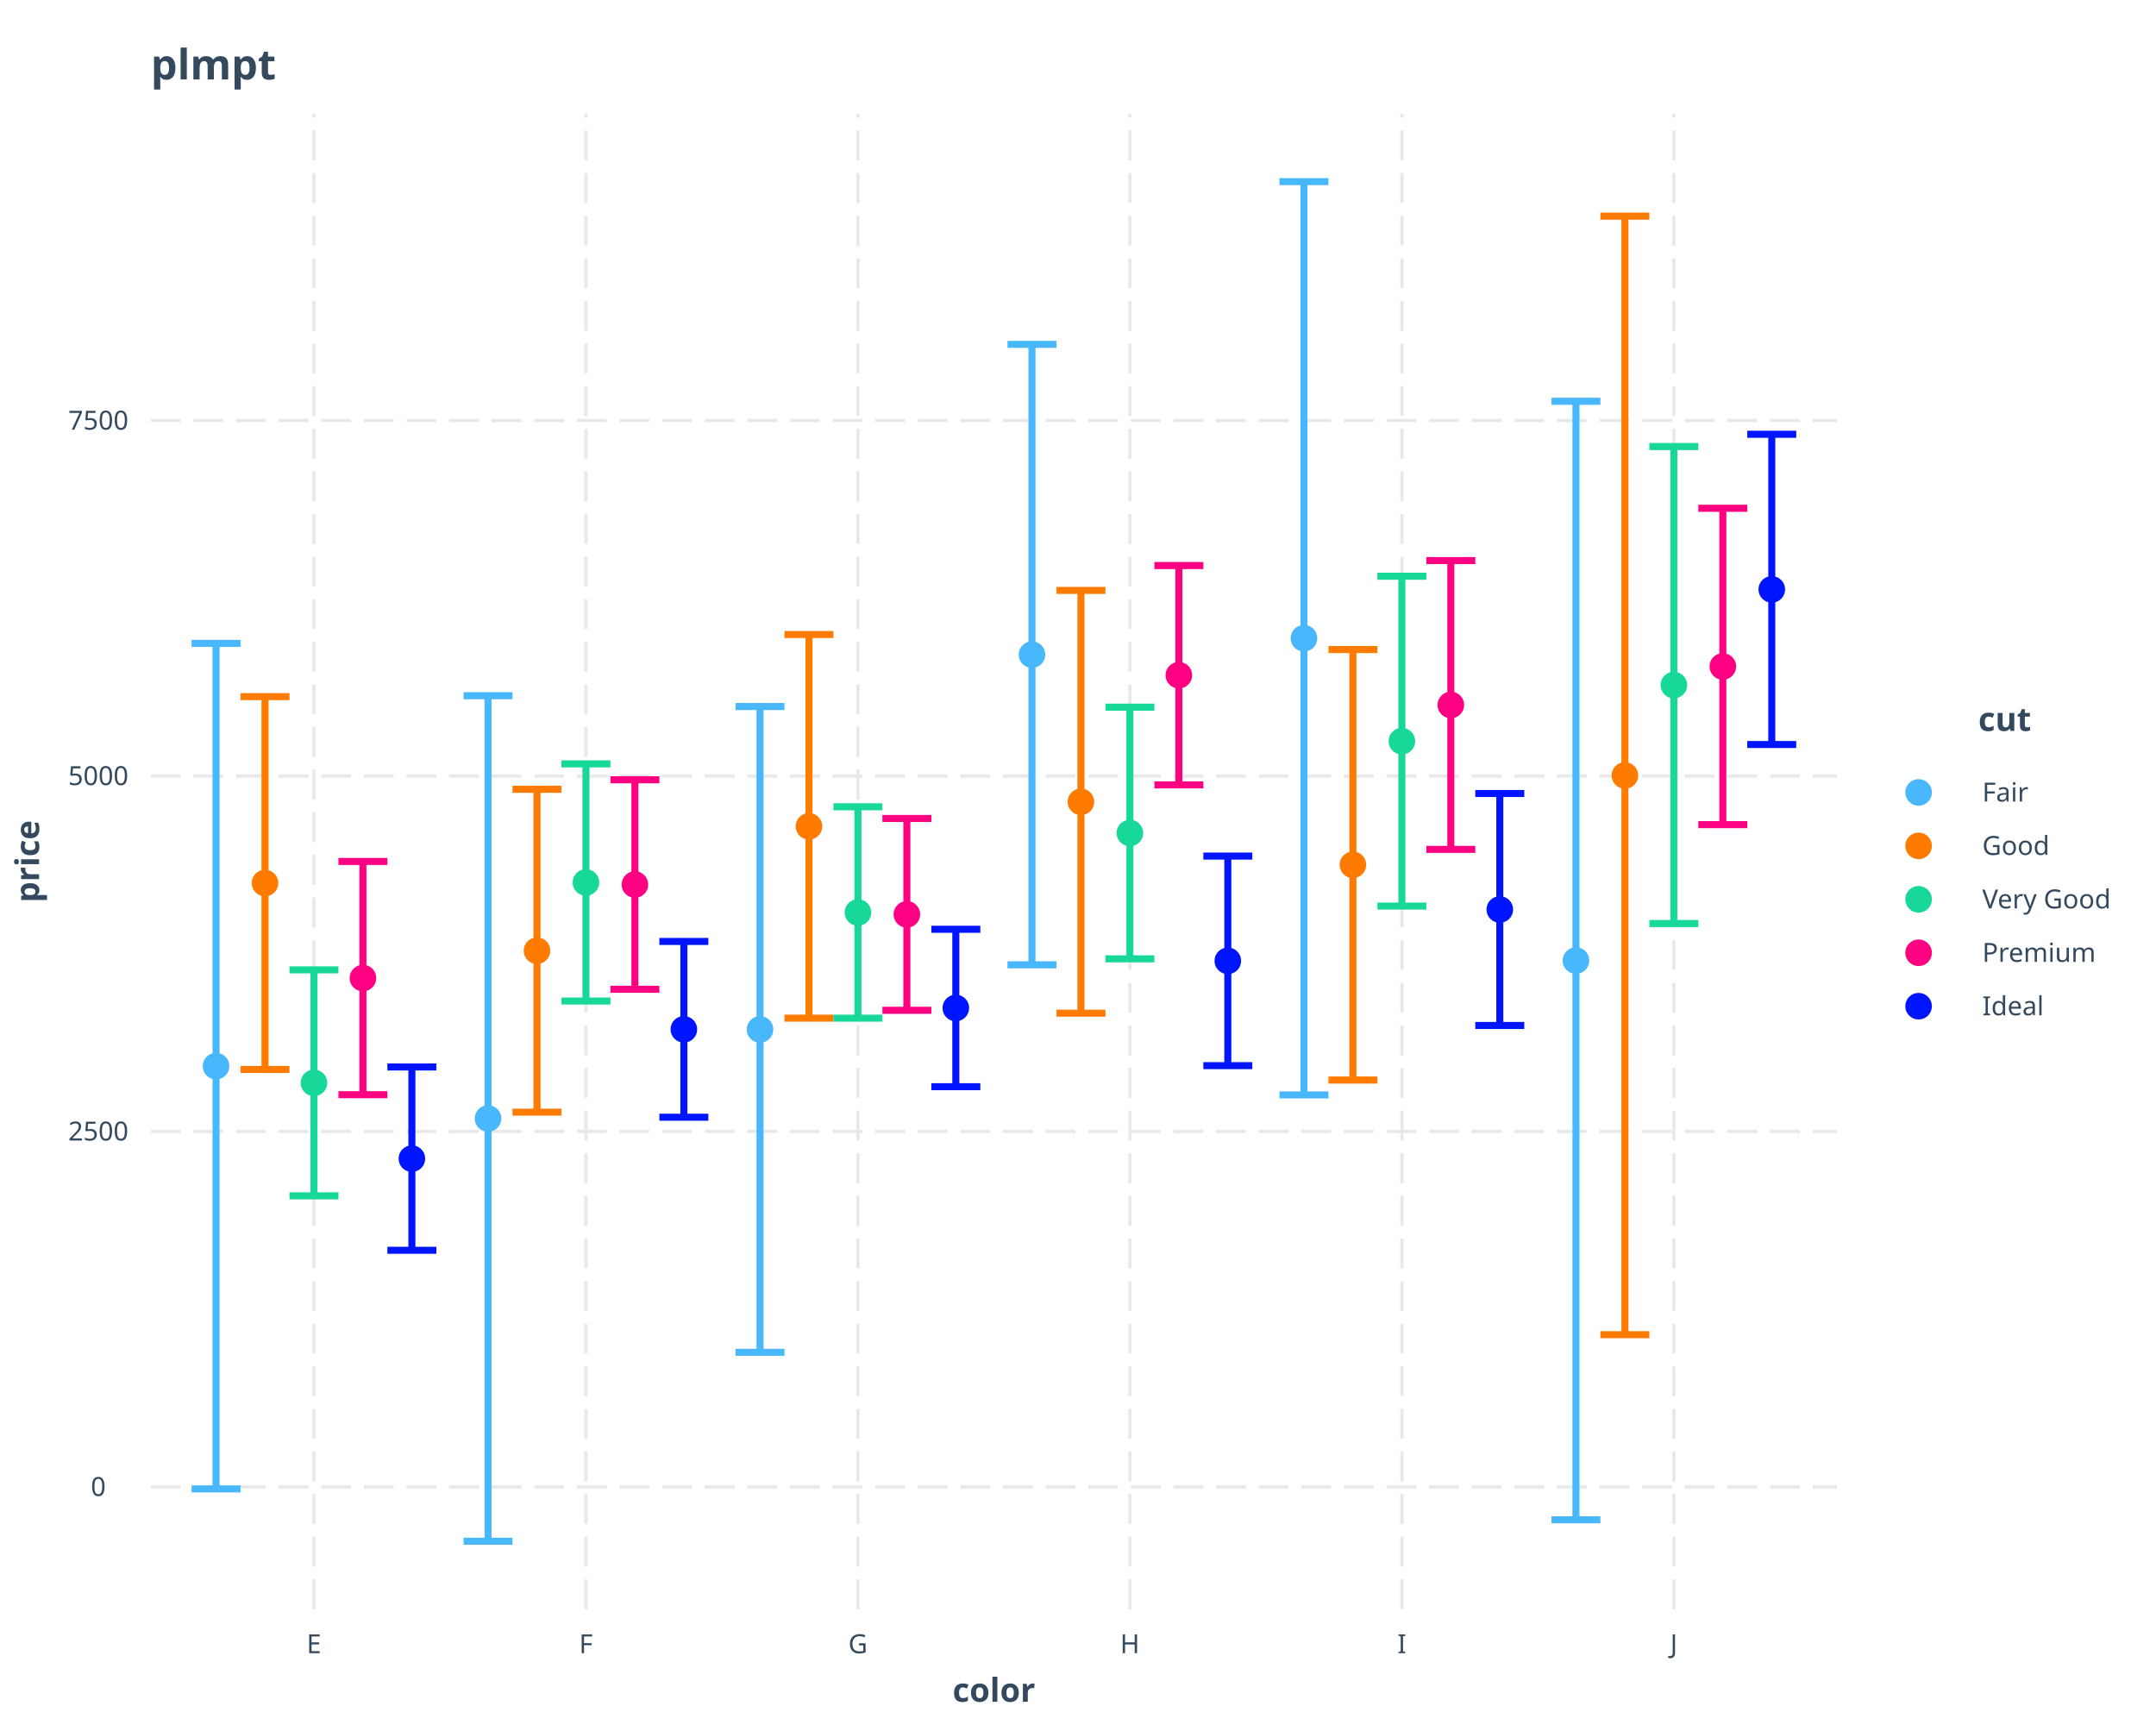
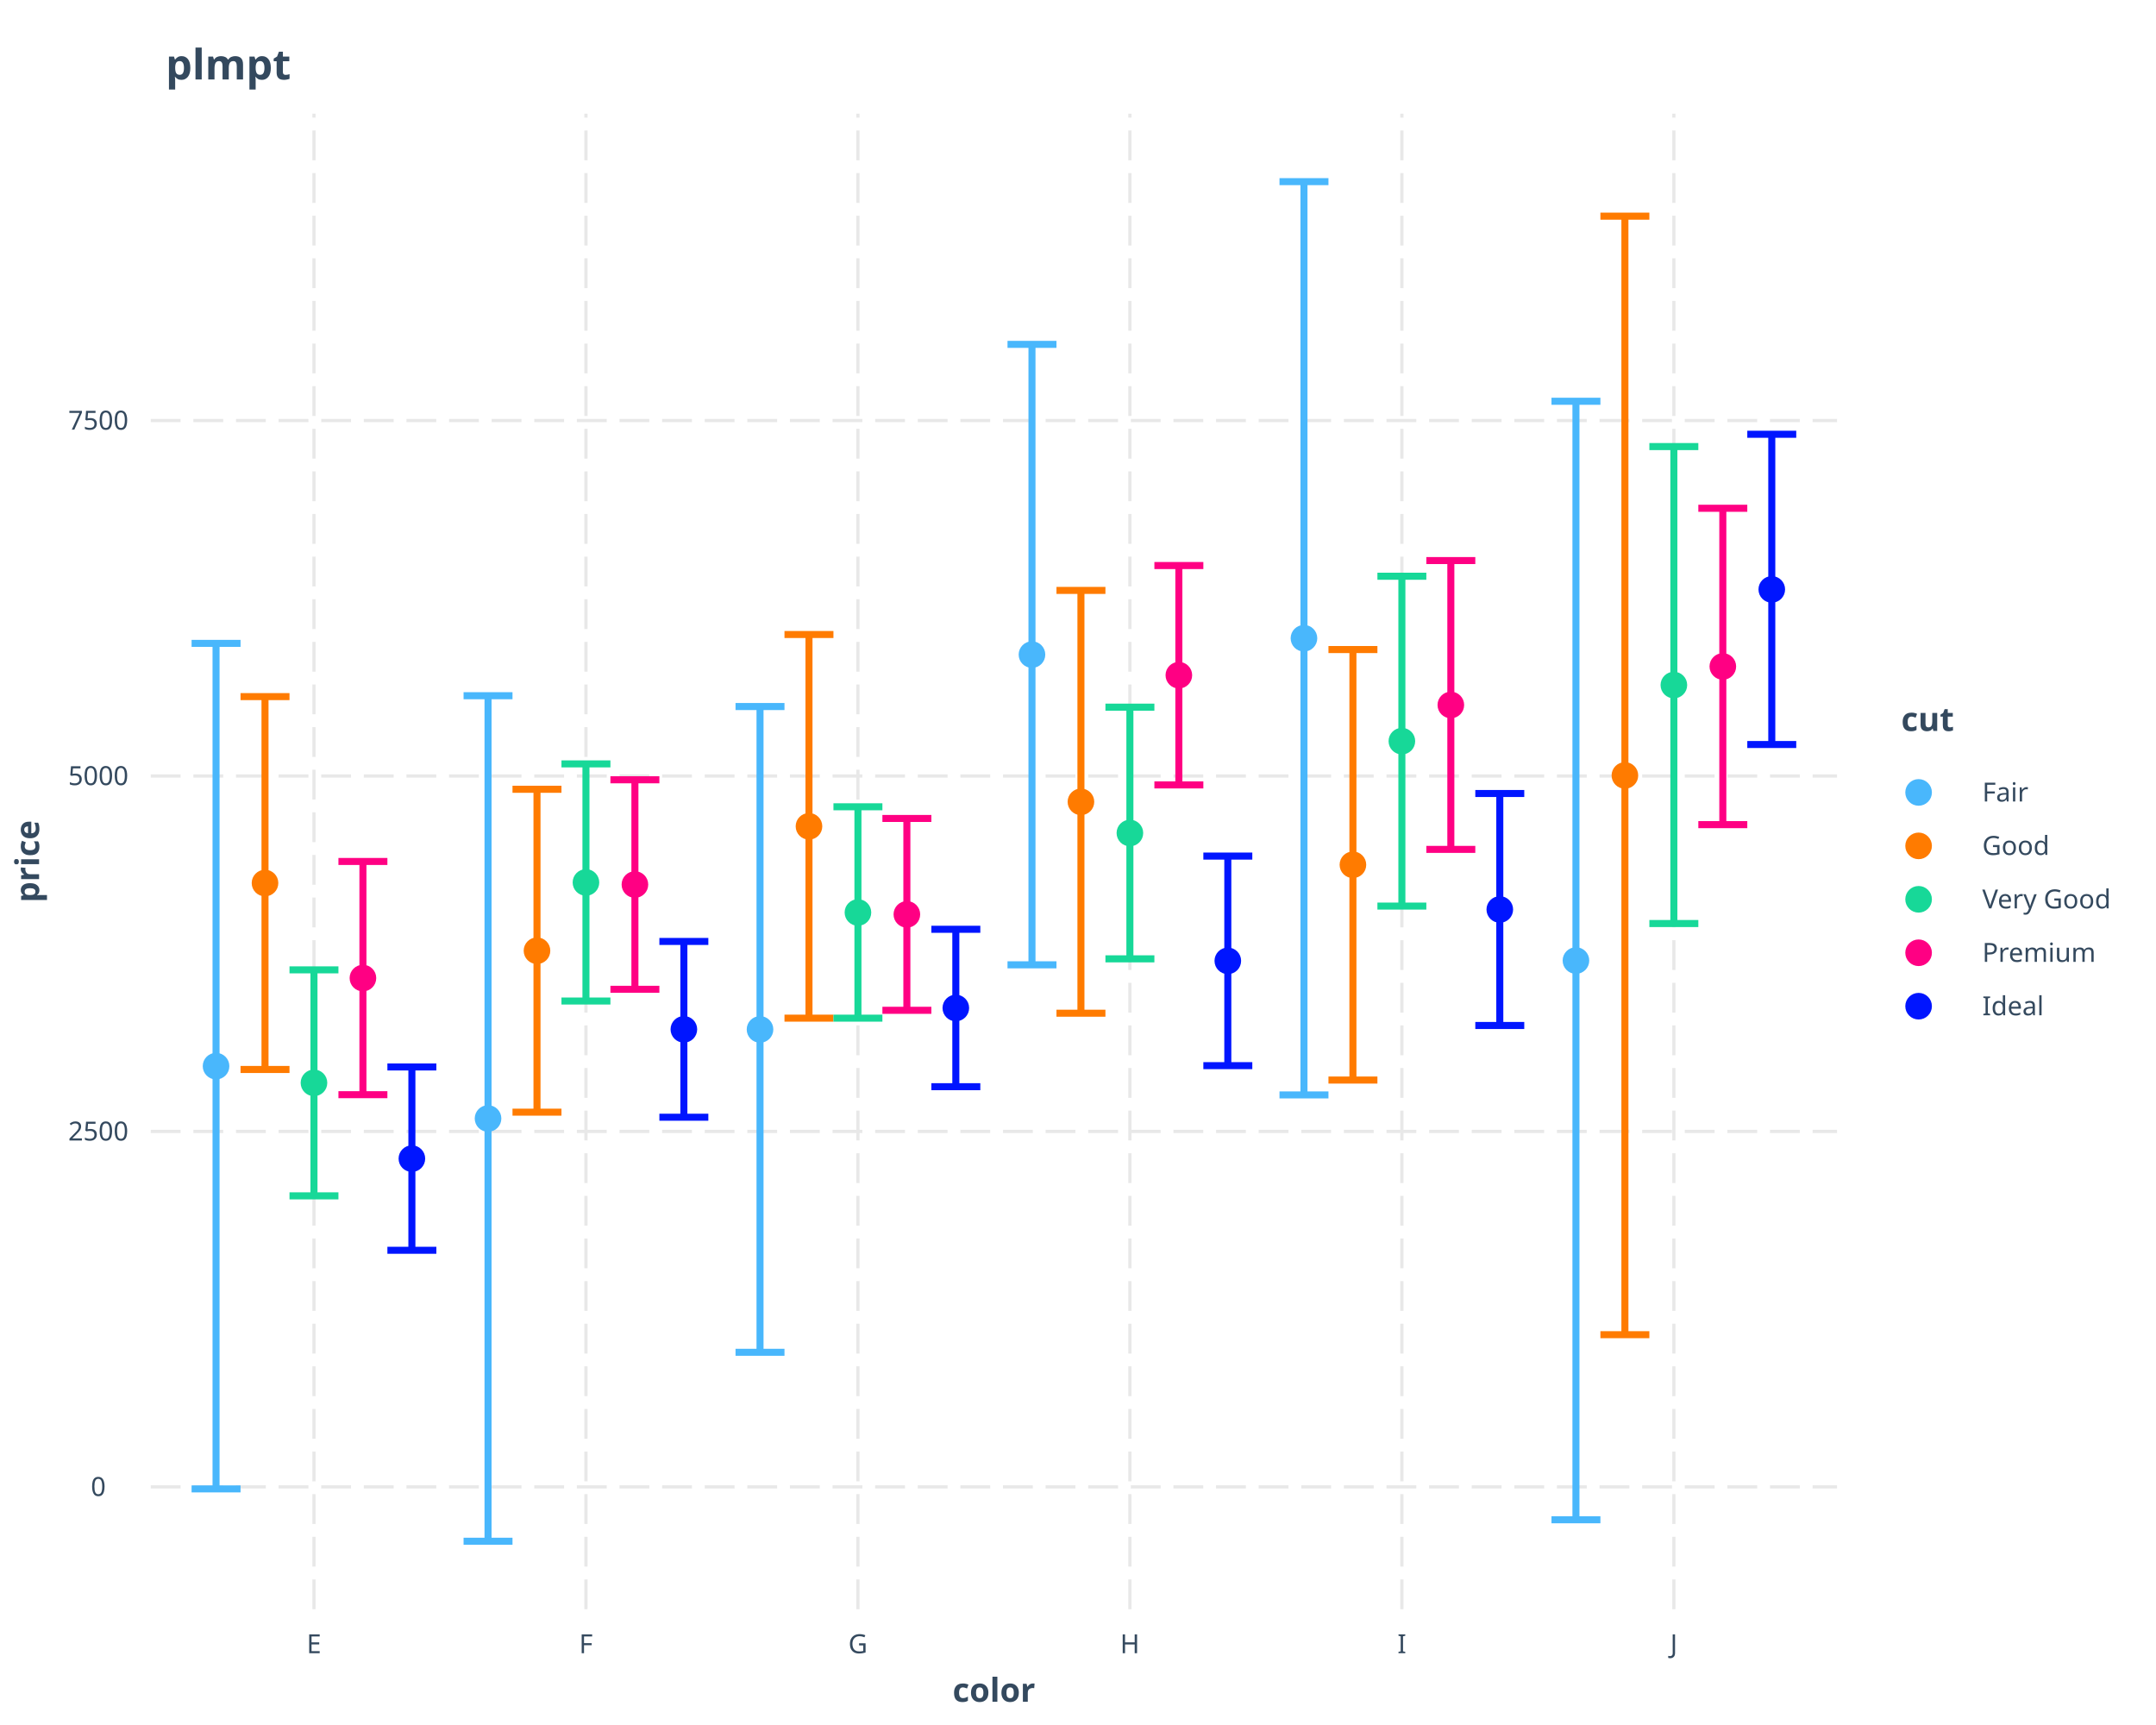
<svg xmlns="http://www.w3.org/2000/svg" class="svglite" data-engine-version="2.0" width="720.00pt" height="576.00pt" viewBox="0 0 720.00 576.00">
  <defs>
    <style type="text/css">
    .svglite line, .svglite polyline, .svglite polygon, .svglite path, .svglite rect, .svglite circle {
      fill: none;
      stroke: #000000;
      stroke-linecap: round;
      stroke-linejoin: round;
      stroke-miterlimit: 10.00;
    }
  </style>
  </defs>
  <rect width="100%" height="100%" style="stroke: none; fill: #FFFFFF;" />
  <defs>
    <clipPath id="cpMC4wMHw3MjAuMDB8MC4wMHw1NzYuMDA=">
      <rect x="0.00" y="0.00" width="720.00" height="576.00" />
    </clipPath>
  </defs>
  <g clip-path="url(#cpMC4wMHw3MjAuMDB8MC4wMHw1NzYuMDA=)">
    <rect x="0.00" y="0.00" width="720.00" height="576.00" style="stroke-width: 1.07; stroke: #FFFFFF; fill: #FFFFFF;" />
  </g>
  <defs>
    <clipPath id="cpNTAuMzV8NjEzLjQ4fDM3Ljk1fDUzNy4zNA==">
      <rect x="50.35" y="37.95" width="563.13" height="499.40" />
    </clipPath>
  </defs>
  <g clip-path="url(#cpNTAuMzV8NjEzLjQ4fDM3Ljk1fDUzNy4zNA==)">
    <rect x="50.35" y="37.95" width="563.13" height="499.40" style="stroke-width: 0.00; stroke: #FFFFFF; fill: #FFFFFF;" />
    <polyline points="50.35,496.49 613.48,496.49 " style="stroke-width: 1.07; stroke: #E8E8E8; stroke-dasharray: 9.96,4.27; stroke-linecap: butt;" />
    <polyline points="50.35,377.80 613.48,377.80 " style="stroke-width: 1.07; stroke: #E8E8E8; stroke-dasharray: 9.96,4.27; stroke-linecap: butt;" />
    <polyline points="50.35,259.12 613.48,259.12 " style="stroke-width: 1.07; stroke: #E8E8E8; stroke-dasharray: 9.96,4.27; stroke-linecap: butt;" />
    <polyline points="50.35,140.43 613.48,140.43 " style="stroke-width: 1.07; stroke: #E8E8E8; stroke-dasharray: 9.96,4.27; stroke-linecap: butt;" />
    <polyline points="104.85,537.34 104.85,37.95 " style="stroke-width: 1.07; stroke: #E8E8E8; stroke-dasharray: 9.96,4.27; stroke-linecap: butt;" />
    <polyline points="195.68,537.34 195.68,37.95 " style="stroke-width: 1.07; stroke: #E8E8E8; stroke-dasharray: 9.96,4.27; stroke-linecap: butt;" />
    <polyline points="286.51,537.34 286.51,37.95 " style="stroke-width: 1.07; stroke: #E8E8E8; stroke-dasharray: 9.96,4.27; stroke-linecap: butt;" />
    <polyline points="377.33,537.34 377.33,37.95 " style="stroke-width: 1.07; stroke: #E8E8E8; stroke-dasharray: 9.96,4.27; stroke-linecap: butt;" />
    <polyline points="468.16,537.34 468.16,37.95 " style="stroke-width: 1.07; stroke: #E8E8E8; stroke-dasharray: 9.96,4.27; stroke-linecap: butt;" />
    <polyline points="558.99,537.34 558.99,37.95 " style="stroke-width: 1.07; stroke: #E8E8E8; stroke-dasharray: 9.96,4.27; stroke-linecap: butt;" />
    <circle cx="72.15" cy="356.00" r="4.09" style="stroke-width: 0.71; stroke: #49B7FC; fill: #49B7FC;" />
    <circle cx="162.98" cy="373.48" r="4.09" style="stroke-width: 0.71; stroke: #49B7FC; fill: #49B7FC;" />
    <circle cx="253.81" cy="343.74" r="4.09" style="stroke-width: 0.71; stroke: #49B7FC; fill: #49B7FC;" />
    <circle cx="344.63" cy="218.58" r="4.09" style="stroke-width: 0.71; stroke: #49B7FC; fill: #49B7FC;" />
    <circle cx="435.46" cy="213.12" r="4.09" style="stroke-width: 0.71; stroke: #49B7FC; fill: #49B7FC;" />
    <circle cx="526.29" cy="320.74" r="4.09" style="stroke-width: 0.71; stroke: #49B7FC; fill: #49B7FC;" />
    <circle cx="88.50" cy="294.86" r="4.09" style="stroke-width: 0.71; stroke: #FF7B00; fill: #FF7B00;" />
    <circle cx="179.33" cy="317.46" r="4.09" style="stroke-width: 0.71; stroke: #FF7B00; fill: #FF7B00;" />
    <circle cx="270.16" cy="275.92" r="4.09" style="stroke-width: 0.71; stroke: #FF7B00; fill: #FF7B00;" />
    <circle cx="360.98" cy="267.74" r="4.09" style="stroke-width: 0.71; stroke: #FF7B00; fill: #FF7B00;" />
    <circle cx="451.81" cy="288.76" r="4.09" style="stroke-width: 0.71; stroke: #FF7B00; fill: #FF7B00;" />
    <circle cx="542.64" cy="258.93" r="4.09" style="stroke-width: 0.71; stroke: #FF7B00; fill: #FF7B00;" />
    <circle cx="104.85" cy="361.58" r="4.09" style="stroke-width: 0.71; stroke: #17D898; fill: #17D898;" />
    <circle cx="195.68" cy="294.66" r="4.09" style="stroke-width: 0.71; stroke: #17D898; fill: #17D898;" />
    <circle cx="286.51" cy="304.69" r="4.09" style="stroke-width: 0.71; stroke: #17D898; fill: #17D898;" />
    <circle cx="377.33" cy="278.15" r="4.09" style="stroke-width: 0.71; stroke: #17D898; fill: #17D898;" />
    <circle cx="468.16" cy="247.48" r="4.09" style="stroke-width: 0.71; stroke: #17D898; fill: #17D898;" />
    <circle cx="558.99" cy="228.75" r="4.09" style="stroke-width: 0.71; stroke: #17D898; fill: #17D898;" />
    <circle cx="121.20" cy="326.59" r="4.09" style="stroke-width: 0.71; stroke: #FF0083; fill: #FF0083;" />
    <circle cx="212.03" cy="295.36" r="4.09" style="stroke-width: 0.71; stroke: #FF0083; fill: #FF0083;" />
    <circle cx="302.85" cy="305.32" r="4.09" style="stroke-width: 0.71; stroke: #FF0083; fill: #FF0083;" />
    <circle cx="393.68" cy="225.46" r="4.09" style="stroke-width: 0.71; stroke: #FF0083; fill: #FF0083;" />
    <circle cx="484.51" cy="235.40" r="4.09" style="stroke-width: 0.71; stroke: #FF0083; fill: #FF0083;" />
    <circle cx="575.34" cy="222.54" r="4.09" style="stroke-width: 0.71; stroke: #FF0083; fill: #FF0083;" />
    <circle cx="137.55" cy="386.88" r="4.09" style="stroke-width: 0.71; stroke: #0015FF; fill: #0015FF;" />
    <circle cx="228.38" cy="343.71" r="4.09" style="stroke-width: 0.71; stroke: #0015FF; fill: #0015FF;" />
    <circle cx="319.20" cy="336.58" r="4.09" style="stroke-width: 0.71; stroke: #0015FF; fill: #0015FF;" />
    <circle cx="410.03" cy="320.84" r="4.09" style="stroke-width: 0.71; stroke: #0015FF; fill: #0015FF;" />
    <circle cx="500.86" cy="303.69" r="4.09" style="stroke-width: 0.71; stroke: #0015FF; fill: #0015FF;" />
    <circle cx="591.69" cy="196.81" r="4.09" style="stroke-width: 0.71; stroke: #0015FF; fill: #0015FF;" />
    <polyline points="63.98,214.83 80.33,214.83 " style="stroke-width: 2.35; stroke: #49B7FC; stroke-linecap: butt;" />
    <polyline points="72.15,214.83 72.15,497.16 " style="stroke-width: 2.35; stroke: #49B7FC; stroke-linecap: butt;" />
    <polyline points="63.98,497.16 80.33,497.16 " style="stroke-width: 2.35; stroke: #49B7FC; stroke-linecap: butt;" />
    <polyline points="154.81,232.31 171.15,232.31 " style="stroke-width: 2.35; stroke: #49B7FC; stroke-linecap: butt;" />
    <polyline points="162.98,232.31 162.98,514.64 " style="stroke-width: 2.35; stroke: #49B7FC; stroke-linecap: butt;" />
    <polyline points="154.81,514.64 171.15,514.64 " style="stroke-width: 2.35; stroke: #49B7FC; stroke-linecap: butt;" />
    <polyline points="245.63,235.92 261.98,235.92 " style="stroke-width: 2.35; stroke: #49B7FC; stroke-linecap: butt;" />
    <polyline points="253.81,235.92 253.81,451.55 " style="stroke-width: 2.35; stroke: #49B7FC; stroke-linecap: butt;" />
    <polyline points="245.63,451.55 261.98,451.55 " style="stroke-width: 2.35; stroke: #49B7FC; stroke-linecap: butt;" />
    <polyline points="336.46,114.99 352.81,114.99 " style="stroke-width: 2.35; stroke: #49B7FC; stroke-linecap: butt;" />
    <polyline points="344.63,114.99 344.63,322.17 " style="stroke-width: 2.35; stroke: #49B7FC; stroke-linecap: butt;" />
    <polyline points="336.46,322.17 352.81,322.17 " style="stroke-width: 2.35; stroke: #49B7FC; stroke-linecap: butt;" />
    <polyline points="427.29,60.65 443.64,60.65 " style="stroke-width: 2.35; stroke: #49B7FC; stroke-linecap: butt;" />
    <polyline points="435.46,60.65 435.46,365.60 " style="stroke-width: 2.35; stroke: #49B7FC; stroke-linecap: butt;" />
    <polyline points="427.29,365.60 443.64,365.60 " style="stroke-width: 2.35; stroke: #49B7FC; stroke-linecap: butt;" />
    <polyline points="518.12,133.99 534.46,133.99 " style="stroke-width: 2.35; stroke: #49B7FC; stroke-linecap: butt;" />
    <polyline points="526.29,133.99 526.29,507.48 " style="stroke-width: 2.35; stroke: #49B7FC; stroke-linecap: butt;" />
    <polyline points="518.12,507.48 534.46,507.48 " style="stroke-width: 2.35; stroke: #49B7FC; stroke-linecap: butt;" />
    <polyline points="80.33,232.61 96.68,232.61 " style="stroke-width: 2.35; stroke: #FF7B00; stroke-linecap: butt;" />
    <polyline points="88.50,232.61 88.50,357.11 " style="stroke-width: 2.35; stroke: #FF7B00; stroke-linecap: butt;" />
    <polyline points="80.33,357.11 96.68,357.11 " style="stroke-width: 2.35; stroke: #FF7B00; stroke-linecap: butt;" />
    <polyline points="171.15,263.55 187.50,263.55 " style="stroke-width: 2.35; stroke: #FF7B00; stroke-linecap: butt;" />
    <polyline points="179.33,263.55 179.33,371.37 " style="stroke-width: 2.35; stroke: #FF7B00; stroke-linecap: butt;" />
    <polyline points="171.15,371.37 187.50,371.37 " style="stroke-width: 2.35; stroke: #FF7B00; stroke-linecap: butt;" />
    <polyline points="261.98,211.87 278.33,211.87 " style="stroke-width: 2.35; stroke: #FF7B00; stroke-linecap: butt;" />
    <polyline points="270.16,211.87 270.16,339.97 " style="stroke-width: 2.35; stroke: #FF7B00; stroke-linecap: butt;" />
    <polyline points="261.98,339.97 278.33,339.97 " style="stroke-width: 2.35; stroke: #FF7B00; stroke-linecap: butt;" />
    <polyline points="352.81,197.15 369.16,197.15 " style="stroke-width: 2.35; stroke: #FF7B00; stroke-linecap: butt;" />
    <polyline points="360.98,197.15 360.98,338.32 " style="stroke-width: 2.35; stroke: #FF7B00; stroke-linecap: butt;" />
    <polyline points="352.81,338.32 369.16,338.32 " style="stroke-width: 2.35; stroke: #FF7B00; stroke-linecap: butt;" />
    <polyline points="443.64,216.89 459.99,216.89 " style="stroke-width: 2.35; stroke: #FF7B00; stroke-linecap: butt;" />
    <polyline points="451.81,216.89 451.81,360.64 " style="stroke-width: 2.35; stroke: #FF7B00; stroke-linecap: butt;" />
    <polyline points="443.64,360.64 459.99,360.64 " style="stroke-width: 2.35; stroke: #FF7B00; stroke-linecap: butt;" />
    <polyline points="534.46,72.18 550.81,72.18 " style="stroke-width: 2.35; stroke: #FF7B00; stroke-linecap: butt;" />
    <polyline points="542.64,72.18 542.64,445.67 " style="stroke-width: 2.35; stroke: #FF7B00; stroke-linecap: butt;" />
    <polyline points="534.46,445.67 550.81,445.67 " style="stroke-width: 2.35; stroke: #FF7B00; stroke-linecap: butt;" />
    <polyline points="96.68,323.85 113.02,323.85 " style="stroke-width: 2.35; stroke: #17D898; stroke-linecap: butt;" />
    <polyline points="104.85,323.85 104.85,399.31 " style="stroke-width: 2.35; stroke: #17D898; stroke-linecap: butt;" />
    <polyline points="96.68,399.31 113.02,399.31 " style="stroke-width: 2.35; stroke: #17D898; stroke-linecap: butt;" />
    <polyline points="187.50,255.07 203.85,255.07 " style="stroke-width: 2.35; stroke: #17D898; stroke-linecap: butt;" />
    <polyline points="195.68,255.07 195.68,334.25 " style="stroke-width: 2.35; stroke: #17D898; stroke-linecap: butt;" />
    <polyline points="187.50,334.25 203.85,334.25 " style="stroke-width: 2.35; stroke: #17D898; stroke-linecap: butt;" />
    <polyline points="278.33,269.40 294.68,269.40 " style="stroke-width: 2.35; stroke: #17D898; stroke-linecap: butt;" />
    <polyline points="286.51,269.40 286.51,339.98 " style="stroke-width: 2.35; stroke: #17D898; stroke-linecap: butt;" />
    <polyline points="278.33,339.98 294.68,339.98 " style="stroke-width: 2.35; stroke: #17D898; stroke-linecap: butt;" />
    <polyline points="369.16,236.13 385.51,236.13 " style="stroke-width: 2.35; stroke: #17D898; stroke-linecap: butt;" />
    <polyline points="377.33,236.13 377.33,320.17 " style="stroke-width: 2.35; stroke: #17D898; stroke-linecap: butt;" />
    <polyline points="369.16,320.17 385.51,320.17 " style="stroke-width: 2.35; stroke: #17D898; stroke-linecap: butt;" />
    <polyline points="459.99,192.41 476.33,192.41 " style="stroke-width: 2.35; stroke: #17D898; stroke-linecap: butt;" />
    <polyline points="468.16,192.41 468.16,302.55 " style="stroke-width: 2.35; stroke: #17D898; stroke-linecap: butt;" />
    <polyline points="459.99,302.55 476.33,302.55 " style="stroke-width: 2.35; stroke: #17D898; stroke-linecap: butt;" />
    <polyline points="550.81,149.12 567.16,149.12 " style="stroke-width: 2.35; stroke: #17D898; stroke-linecap: butt;" />
    <polyline points="558.99,149.12 558.99,308.38 " style="stroke-width: 2.35; stroke: #17D898; stroke-linecap: butt;" />
    <polyline points="550.81,308.38 567.16,308.38 " style="stroke-width: 2.35; stroke: #17D898; stroke-linecap: butt;" />
    <polyline points="113.02,287.65 129.37,287.65 " style="stroke-width: 2.35; stroke: #FF0083; stroke-linecap: butt;" />
    <polyline points="121.20,287.65 121.20,365.53 " style="stroke-width: 2.35; stroke: #FF0083; stroke-linecap: butt;" />
    <polyline points="113.02,365.53 129.37,365.53 " style="stroke-width: 2.35; stroke: #FF0083; stroke-linecap: butt;" />
    <polyline points="203.85,260.38 220.20,260.38 " style="stroke-width: 2.35; stroke: #FF0083; stroke-linecap: butt;" />
    <polyline points="212.03,260.38 212.03,330.34 " style="stroke-width: 2.35; stroke: #FF0083; stroke-linecap: butt;" />
    <polyline points="203.85,330.34 220.20,330.34 " style="stroke-width: 2.35; stroke: #FF0083; stroke-linecap: butt;" />
    <polyline points="294.68,273.29 311.03,273.29 " style="stroke-width: 2.35; stroke: #FF0083; stroke-linecap: butt;" />
    <polyline points="302.85,273.29 302.85,337.35 " style="stroke-width: 2.35; stroke: #FF0083; stroke-linecap: butt;" />
    <polyline points="294.68,337.35 311.03,337.35 " style="stroke-width: 2.35; stroke: #FF0083; stroke-linecap: butt;" />
    <polyline points="385.51,188.84 401.86,188.84 " style="stroke-width: 2.35; stroke: #FF0083; stroke-linecap: butt;" />
    <polyline points="393.68,188.84 393.68,262.09 " style="stroke-width: 2.35; stroke: #FF0083; stroke-linecap: butt;" />
    <polyline points="385.51,262.09 401.86,262.09 " style="stroke-width: 2.35; stroke: #FF0083; stroke-linecap: butt;" />
    <polyline points="476.33,187.18 492.68,187.18 " style="stroke-width: 2.35; stroke: #FF0083; stroke-linecap: butt;" />
    <polyline points="484.51,187.18 484.51,283.62 " style="stroke-width: 2.35; stroke: #FF0083; stroke-linecap: butt;" />
    <polyline points="476.33,283.62 492.68,283.62 " style="stroke-width: 2.35; stroke: #FF0083; stroke-linecap: butt;" />
    <polyline points="567.16,169.72 583.51,169.72 " style="stroke-width: 2.35; stroke: #FF0083; stroke-linecap: butt;" />
    <polyline points="575.34,169.72 575.34,275.36 " style="stroke-width: 2.35; stroke: #FF0083; stroke-linecap: butt;" />
    <polyline points="567.16,275.36 583.51,275.36 " style="stroke-width: 2.35; stroke: #FF0083; stroke-linecap: butt;" />
    <polyline points="129.37,356.28 145.72,356.28 " style="stroke-width: 2.35; stroke: #0015FF; stroke-linecap: butt;" />
    <polyline points="137.55,356.28 137.55,417.48 " style="stroke-width: 2.35; stroke: #0015FF; stroke-linecap: butt;" />
    <polyline points="129.37,417.48 145.72,417.48 " style="stroke-width: 2.35; stroke: #0015FF; stroke-linecap: butt;" />
    <polyline points="220.20,314.36 236.55,314.36 " style="stroke-width: 2.35; stroke: #0015FF; stroke-linecap: butt;" />
    <polyline points="228.38,314.36 228.38,373.05 " style="stroke-width: 2.35; stroke: #0015FF; stroke-linecap: butt;" />
    <polyline points="220.20,373.05 236.55,373.05 " style="stroke-width: 2.35; stroke: #0015FF; stroke-linecap: butt;" />
    <polyline points="311.03,310.30 327.38,310.30 " style="stroke-width: 2.35; stroke: #0015FF; stroke-linecap: butt;" />
    <polyline points="319.20,310.30 319.20,362.86 " style="stroke-width: 2.35; stroke: #0015FF; stroke-linecap: butt;" />
    <polyline points="311.03,362.86 327.38,362.86 " style="stroke-width: 2.35; stroke: #0015FF; stroke-linecap: butt;" />
    <polyline points="401.86,285.86 418.21,285.86 " style="stroke-width: 2.35; stroke: #0015FF; stroke-linecap: butt;" />
    <polyline points="410.03,285.86 410.03,355.83 " style="stroke-width: 2.35; stroke: #0015FF; stroke-linecap: butt;" />
    <polyline points="401.86,355.83 418.21,355.83 " style="stroke-width: 2.35; stroke: #0015FF; stroke-linecap: butt;" />
    <polyline points="492.68,264.96 509.03,264.96 " style="stroke-width: 2.35; stroke: #0015FF; stroke-linecap: butt;" />
    <polyline points="500.86,264.96 500.86,342.42 " style="stroke-width: 2.35; stroke: #0015FF; stroke-linecap: butt;" />
    <polyline points="492.68,342.42 509.03,342.42 " style="stroke-width: 2.35; stroke: #0015FF; stroke-linecap: butt;" />
    <polyline points="583.51,145.01 599.86,145.01 " style="stroke-width: 2.35; stroke: #0015FF; stroke-linecap: butt;" />
    <polyline points="591.69,145.01 591.69,248.60 " style="stroke-width: 2.35; stroke: #0015FF; stroke-linecap: butt;" />
    <polyline points="583.51,248.60 599.86,248.60 " style="stroke-width: 2.35; stroke: #0015FF; stroke-linecap: butt;" />
  </g>
  <g clip-path="url(#cpMC4wMHw3MjAuMDB8MC4wMHw1NzYuMDA=)">
    <text x="32.84" y="499.52" text-anchor="middle" style="font-size: 8.80px; fill: #34495E; font-family: sans;" textLength="4.89px" lengthAdjust="spacingAndGlyphs">0</text>
    <text x="32.84" y="380.83" text-anchor="middle" style="font-size: 8.80px; fill: #34495E; font-family: sans;" textLength="19.58px" lengthAdjust="spacingAndGlyphs">2500</text>
    <text x="32.84" y="262.15" text-anchor="middle" style="font-size: 8.80px; fill: #34495E; font-family: sans;" textLength="19.58px" lengthAdjust="spacingAndGlyphs">5000</text>
    <text x="32.84" y="143.46" text-anchor="middle" style="font-size: 8.80px; fill: #34495E; font-family: sans;" textLength="19.58px" lengthAdjust="spacingAndGlyphs">7500</text>
    <text x="104.85" y="552.03" text-anchor="middle" style="font-size: 8.80px; fill: #34495E; font-family: sans;" textLength="5.87px" lengthAdjust="spacingAndGlyphs">E</text>
    <text x="195.68" y="552.03" text-anchor="middle" style="font-size: 8.80px; fill: #34495E; font-family: sans;" textLength="5.38px" lengthAdjust="spacingAndGlyphs">F</text>
    <text x="286.51" y="552.03" text-anchor="middle" style="font-size: 8.80px; fill: #34495E; font-family: sans;" textLength="6.85px" lengthAdjust="spacingAndGlyphs">G</text>
    <text x="377.33" y="552.03" text-anchor="middle" style="font-size: 8.80px; fill: #34495E; font-family: sans;" textLength="6.36px" lengthAdjust="spacingAndGlyphs">H</text>
    <text x="468.16" y="552.03" text-anchor="middle" style="font-size: 8.80px; fill: #34495E; font-family: sans;" textLength="2.44px" lengthAdjust="spacingAndGlyphs">I</text>
    <text x="558.99" y="552.03" text-anchor="middle" style="font-size: 8.80px; fill: #34495E; font-family: sans;" textLength="4.40px" lengthAdjust="spacingAndGlyphs">J</text>
    <text x="331.92" y="568.24" text-anchor="middle" style="font-size: 11.00px; font-weight: bold; fill: #34495E; font-family: sans;" textLength="23.85px" lengthAdjust="spacingAndGlyphs">color</text>
    <text transform="translate(13.05,287.64) rotate(-90)" text-anchor="middle" style="font-size: 11.00px; font-weight: bold; fill: #34495E; font-family: sans;" textLength="23.85px" lengthAdjust="spacingAndGlyphs">price</text>
-     <text x="669.48" y="244.07" text-anchor="middle" style="font-size: 11.00px; font-weight: bold; fill: #34495E; font-family: sans;" textLength="14.68px" lengthAdjust="spacingAndGlyphs">cut</text>
-     <rect x="629.92" y="255.68" width="21.60" height="17.85" style="stroke-width: 1.07; stroke: #FFFFFF; fill: #FFFFFF;" />
+     <text x="634.90" y="244.07" style="font-size: 11.00px; font-weight: bold; fill: #34495E; font-family: sans;" textLength="14.68px" lengthAdjust="spacingAndGlyphs">cut</text>
+     <rect x="629.92" y="255.68" width="21.60" height="17.85" style="stroke-width: 0.00; stroke: #FFFFFF; fill: #FFFFFF;" />
    <circle cx="640.72" cy="264.60" r="4.09" style="stroke-width: 0.71; stroke: #49B7FC; fill: #49B7FC;" />
-     <rect x="629.92" y="273.52" width="21.60" height="17.85" style="stroke-width: 1.07; stroke: #FFFFFF; fill: #FFFFFF;" />
+     <rect x="629.92" y="273.52" width="21.60" height="17.85" style="stroke-width: 0.00; stroke: #FFFFFF; fill: #FFFFFF;" />
    <circle cx="640.72" cy="282.45" r="4.09" style="stroke-width: 0.71; stroke: #FF7B00; fill: #FF7B00;" />
-     <rect x="629.92" y="291.37" width="21.60" height="17.85" style="stroke-width: 1.07; stroke: #FFFFFF; fill: #FFFFFF;" />
+     <rect x="629.92" y="291.37" width="21.60" height="17.85" style="stroke-width: 0.00; stroke: #FFFFFF; fill: #FFFFFF;" />
    <circle cx="640.72" cy="300.29" r="4.09" style="stroke-width: 0.71; stroke: #17D898; fill: #17D898;" />
-     <rect x="629.92" y="309.21" width="21.60" height="17.85" style="stroke-width: 1.07; stroke: #FFFFFF; fill: #FFFFFF;" />
+     <rect x="629.92" y="309.21" width="21.60" height="17.85" style="stroke-width: 0.00; stroke: #FFFFFF; fill: #FFFFFF;" />
    <circle cx="640.72" cy="318.14" r="4.09" style="stroke-width: 0.71; stroke: #FF0083; fill: #FF0083;" />
-     <rect x="629.92" y="327.06" width="21.60" height="17.85" style="stroke-width: 1.07; stroke: #FFFFFF; fill: #FFFFFF;" />
+     <rect x="629.92" y="327.06" width="21.60" height="17.85" style="stroke-width: 0.00; stroke: #FFFFFF; fill: #FFFFFF;" />
    <circle cx="640.72" cy="335.98" r="4.09" style="stroke-width: 0.71; stroke: #0015FF; fill: #0015FF;" />
    <text x="661.98" y="267.63" style="font-size: 8.80px; fill: #34495E; font-family: sans;" textLength="15.15px" lengthAdjust="spacingAndGlyphs">Fair</text>
    <text x="661.98" y="285.47" style="font-size: 8.80px; fill: #34495E; font-family: sans;" textLength="21.53px" lengthAdjust="spacingAndGlyphs">Good</text>
    <text x="661.98" y="303.32" style="font-size: 8.80px; fill: #34495E; font-family: sans;" textLength="42.08px" lengthAdjust="spacingAndGlyphs">Very Good</text>
    <text x="661.98" y="321.17" style="font-size: 8.80px; fill: #34495E; font-family: sans;" textLength="35.21px" lengthAdjust="spacingAndGlyphs">Premium</text>
    <text x="661.98" y="339.01" style="font-size: 8.80px; fill: #34495E; font-family: sans;" textLength="19.08px" lengthAdjust="spacingAndGlyphs">Ideal</text>
-     <text x="50.35" y="26.53" style="font-size: 14.00px; font-weight: bold; fill: #34495E; font-family: sans;" textLength="34.24px" lengthAdjust="spacingAndGlyphs">plmpt</text>
+     <text x="55.33" y="26.53" style="font-size: 14.00px; font-weight: bold; fill: #34495E; font-family: sans;" textLength="34.24px" lengthAdjust="spacingAndGlyphs">plmpt</text>
  </g>
</svg>
